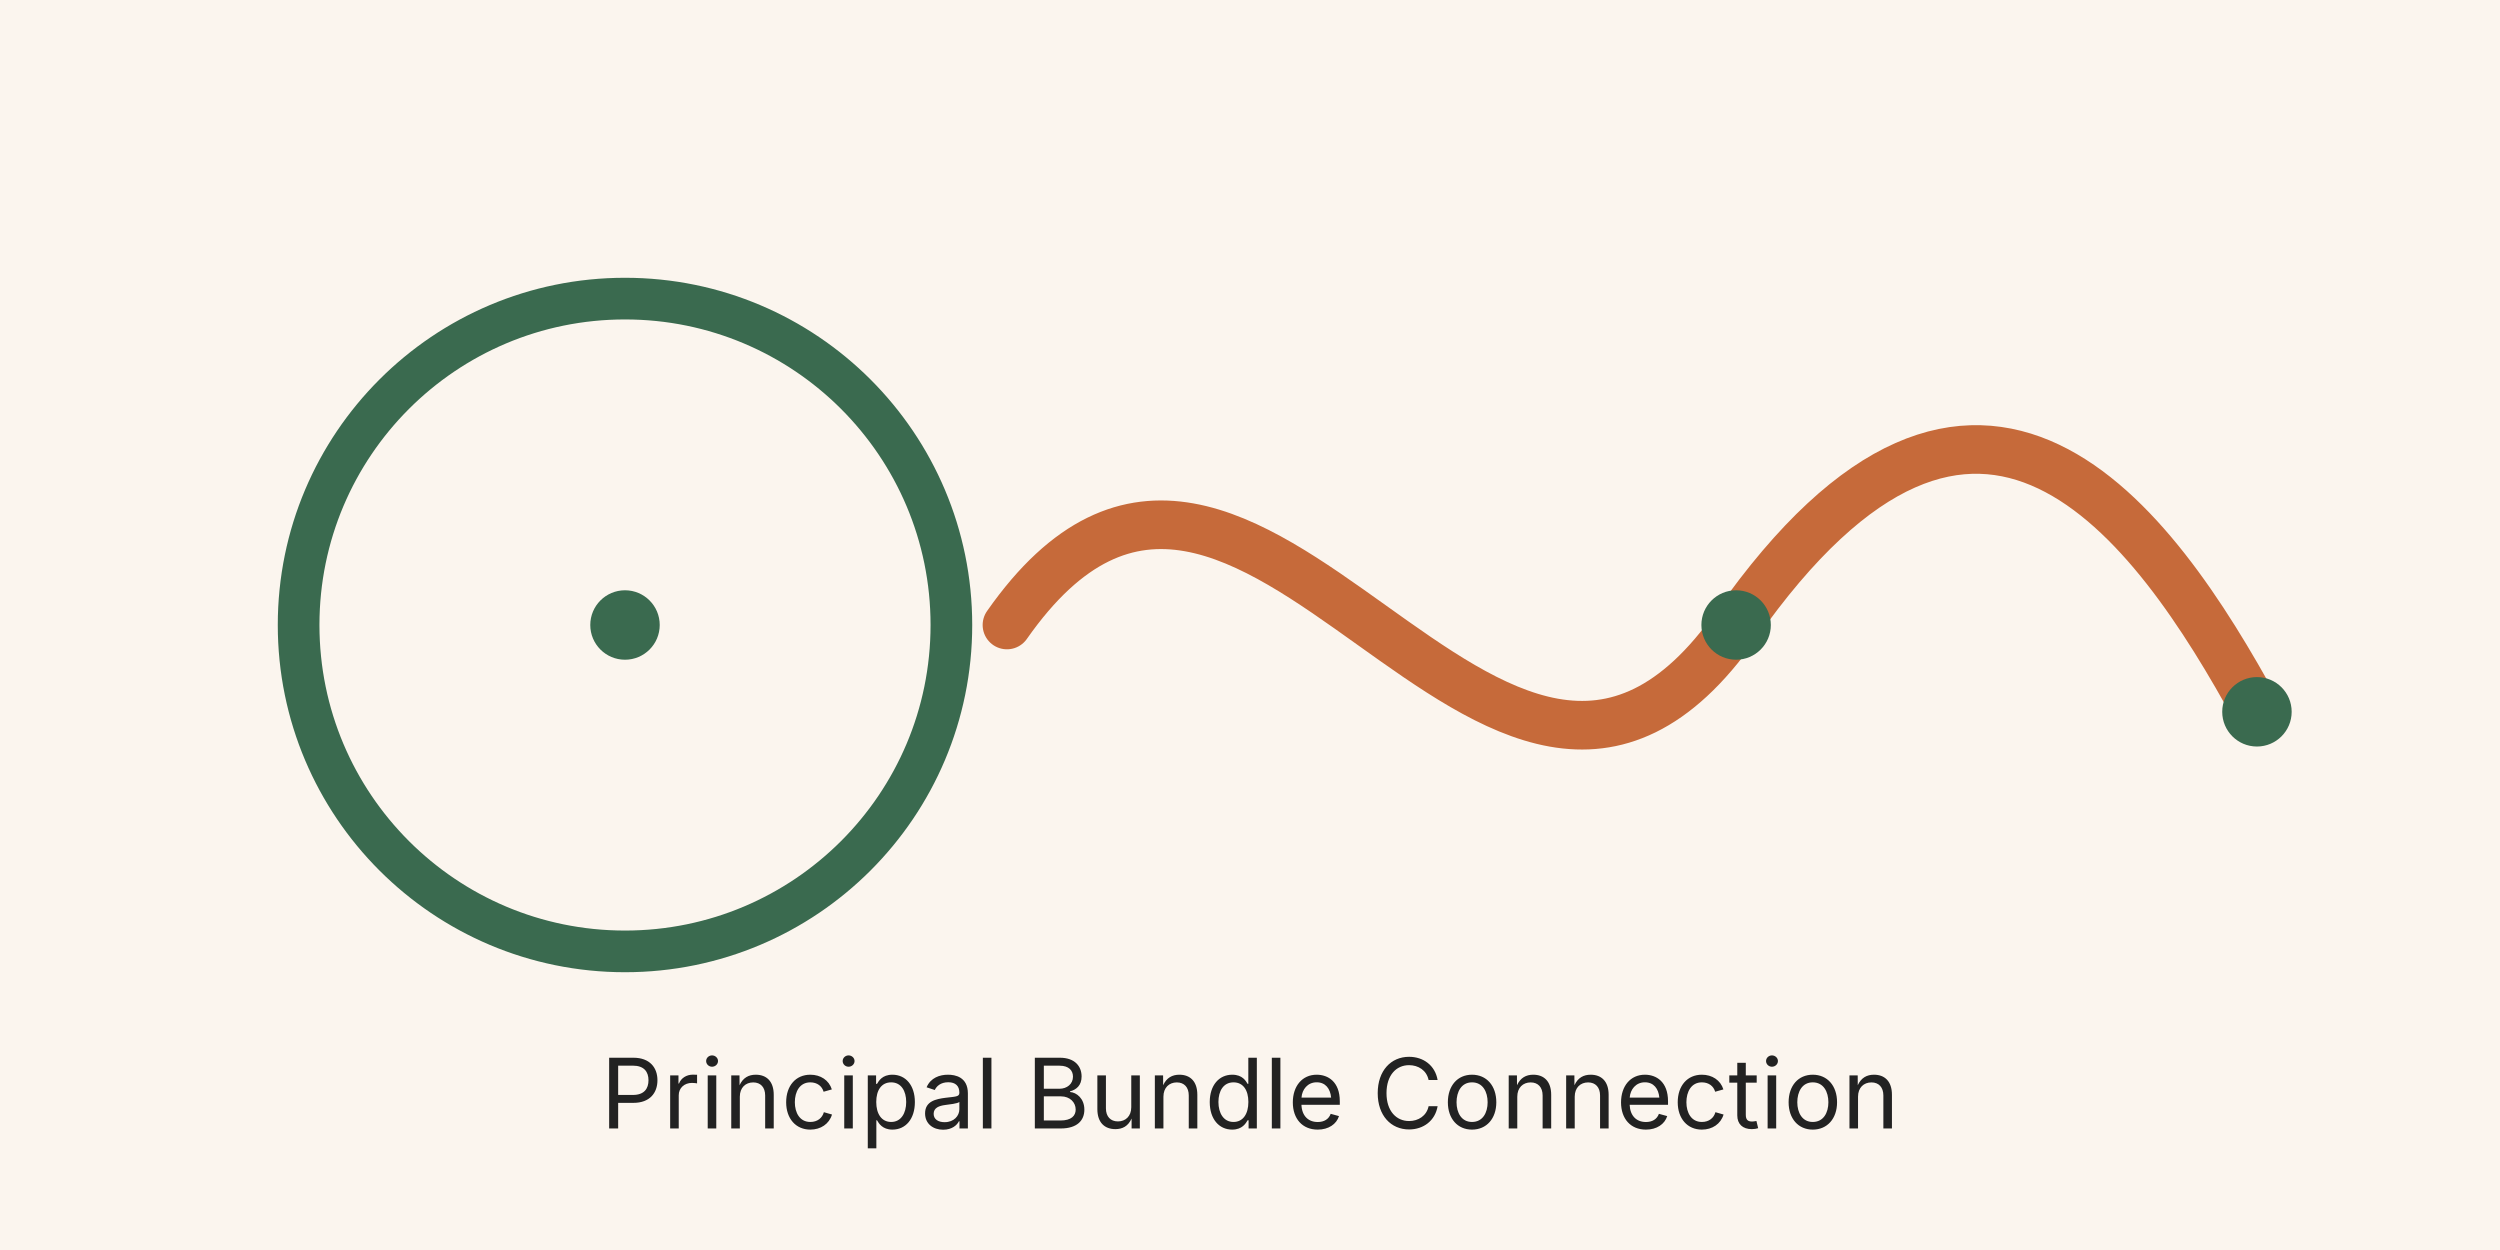
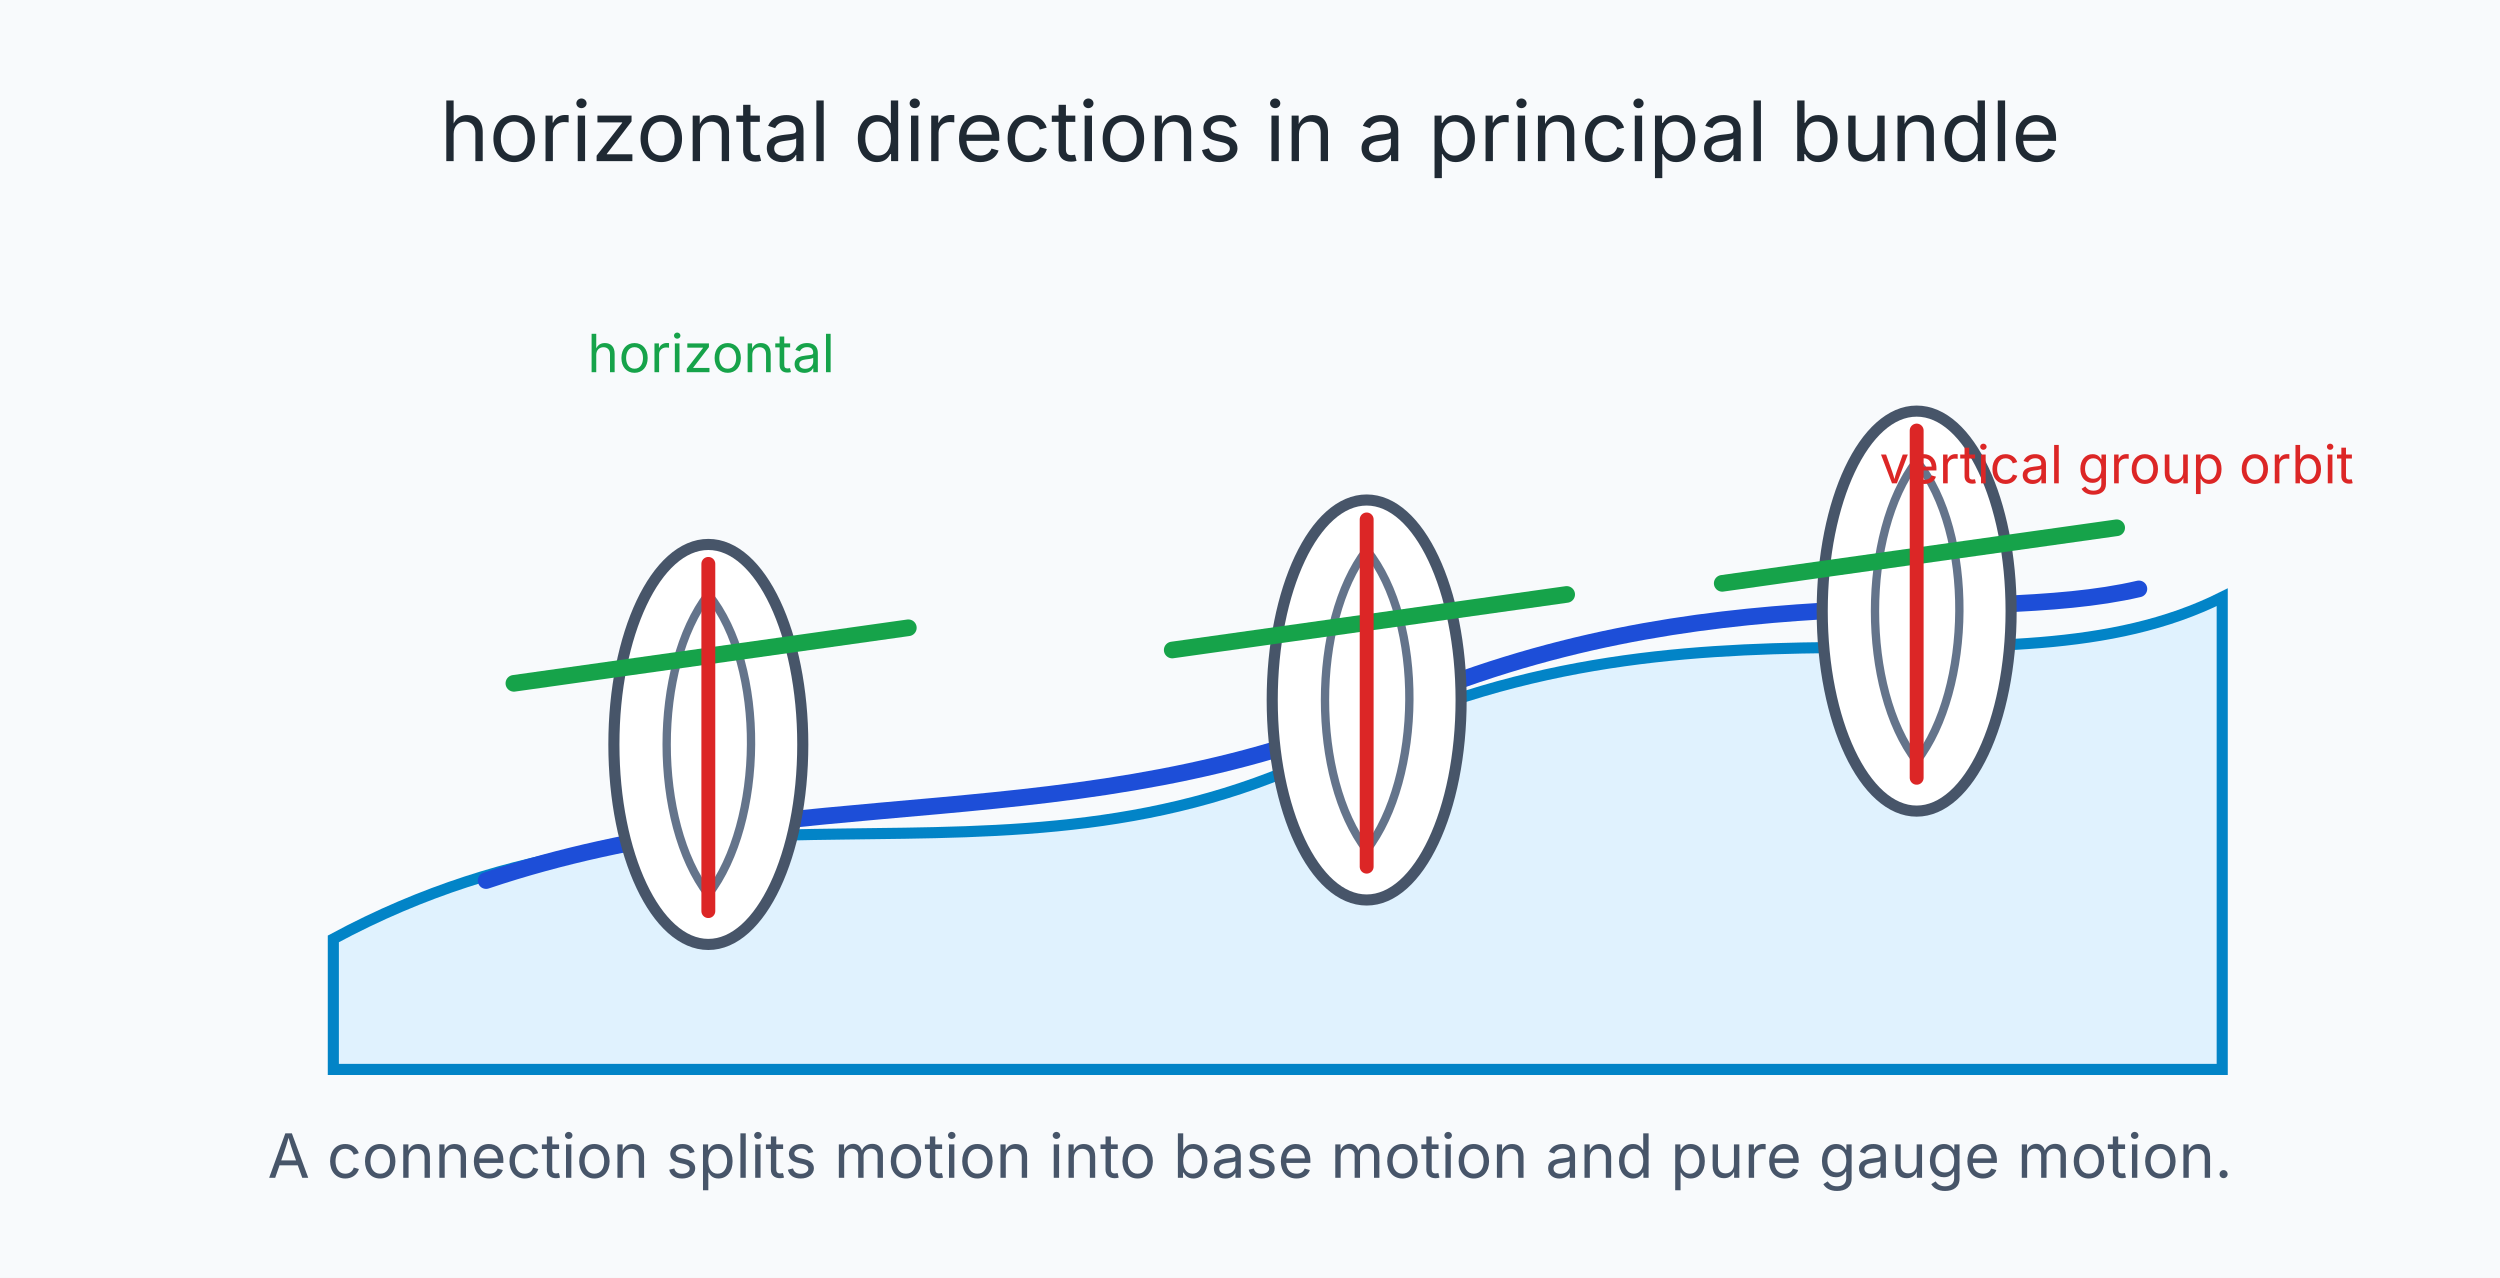
- <svg xmlns="http://www.w3.org/2000/svg" viewBox="0 0 720 360" role="img" aria-labelledby="title desc">
-   <rect width="720" height="360" fill="#fbf5ee" />
-   <circle cx="180" cy="180" r="94" fill="none" stroke="#3a6a4f" stroke-width="12" />
-   <path d="M290 180 C360 80 430 280 500 180 S620 150 650 205" fill="none" stroke="#c66a3a" stroke-width="14" stroke-linecap="round" />
-   <g fill="#3a6a4f">
-     <circle cx="180" cy="180" r="10" />
-     <circle cx="500" cy="180" r="10" />
-     <circle cx="650" cy="205" r="10" />
+ <svg xmlns="http://www.w3.org/2000/svg" width="900" height="460" viewBox="0 0 900 460" role="img" aria-labelledby="title desc">
+   <rect width="900" height="460" fill="#f8fafc" />
+   <path d="M120 338 C250 268 360 330 480 270 C610 205 720 255 800 215 L800 385 L120 385 Z" fill="#e0f2fe" stroke="#0284c7" stroke-width="4" />
+   <path d="M175 317 C285 280 390 303 500 255 C615 205 710 226 770 212" fill="none" stroke="#1d4ed8" stroke-width="6" stroke-linecap="round" />
+   <g transform="translate(255 268)">
+     <ellipse cx="0" cy="0" rx="34" ry="72" fill="#ffffff" stroke="#475569" stroke-width="4" />
+     <path d="M0 54 C20 28 21 -28 0 -54 C-20 -28 -20 28 0 54" fill="none" stroke="#64748b" stroke-width="3" />
+     <line x1="-70" y1="-22" x2="72" y2="-42" stroke="#16a34a" stroke-width="6" stroke-linecap="round" />
+     <line x1="0" y1="60" x2="0" y2="-65" stroke="#dc2626" stroke-width="5" stroke-linecap="round" />
  </g>
-   <text x="360" y="325" text-anchor="middle" font-family="Inter, Arial, sans-serif" font-size="28" fill="#222">Principal Bundle Connection</text>
+   <g transform="translate(492 252)">
+     <ellipse cx="0" cy="0" rx="34" ry="72" fill="#ffffff" stroke="#475569" stroke-width="4" />
+     <path d="M0 54 C20 28 21 -28 0 -54 C-20 -28 -20 28 0 54" fill="none" stroke="#64748b" stroke-width="3" />
+     <line x1="-70" y1="-18" x2="72" y2="-38" stroke="#16a34a" stroke-width="6" stroke-linecap="round" />
+     <line x1="0" y1="60" x2="0" y2="-65" stroke="#dc2626" stroke-width="5" stroke-linecap="round" />
+   </g>
+   <g transform="translate(690 220)">
+     <ellipse cx="0" cy="0" rx="34" ry="72" fill="#ffffff" stroke="#475569" stroke-width="4" />
+     <path d="M0 54 C20 28 21 -28 0 -54 C-20 -28 -20 28 0 54" fill="none" stroke="#64748b" stroke-width="3" />
+     <line x1="-70" y1="-10" x2="72" y2="-30" stroke="#16a34a" stroke-width="6" stroke-linecap="round" />
+     <line x1="0" y1="60" x2="0" y2="-65" stroke="#dc2626" stroke-width="5" stroke-linecap="round" />
+   </g>
+   <text x="450" y="58" text-anchor="middle" font-family="Inter, Arial, sans-serif" font-size="30" fill="#1f2933">horizontal directions in a principal bundle</text>
+   <text x="256" y="134" text-anchor="middle" font-family="Inter, Arial, sans-serif" font-size="19" fill="#16a34a">horizontal</text>
+   <text x="762" y="174" text-anchor="middle" font-family="Inter, Arial, sans-serif" font-size="19" fill="#dc2626">vertical group orbit</text>
+   <text x="450" y="424" text-anchor="middle" font-family="Inter, Arial, sans-serif" font-size="22" fill="#475569">A connection splits motion into base motion and pure gauge motion.</text>
</svg>
